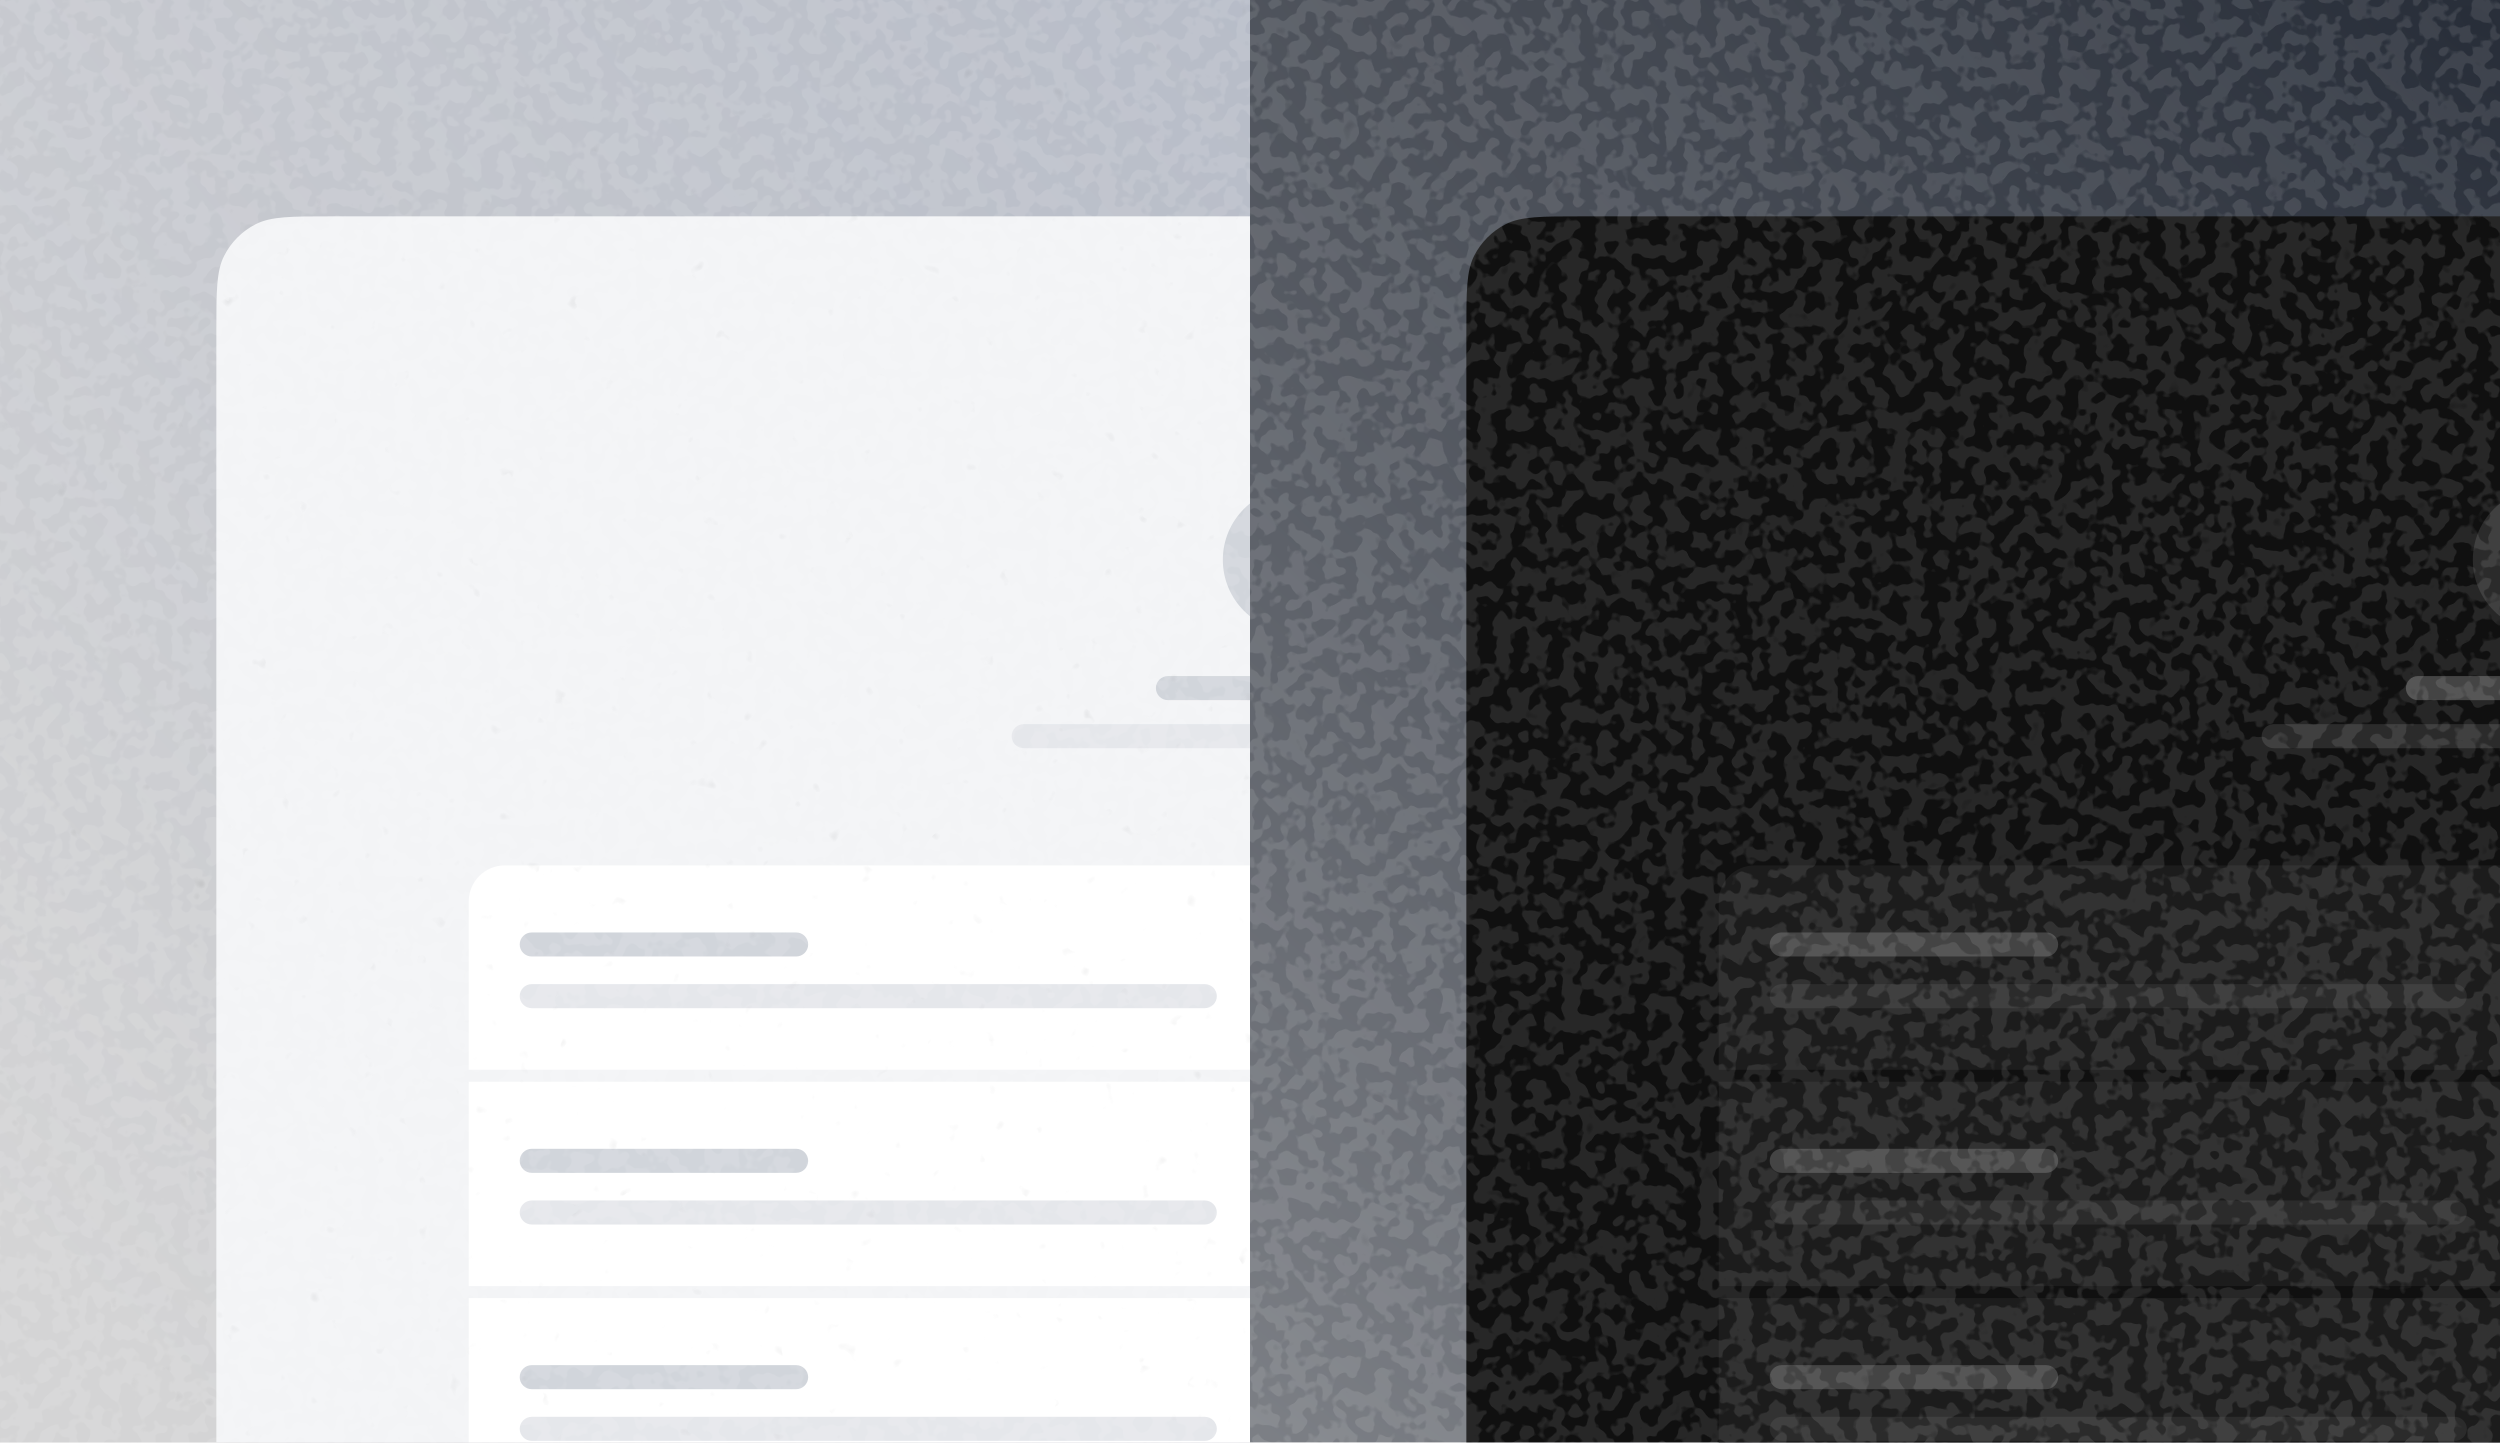
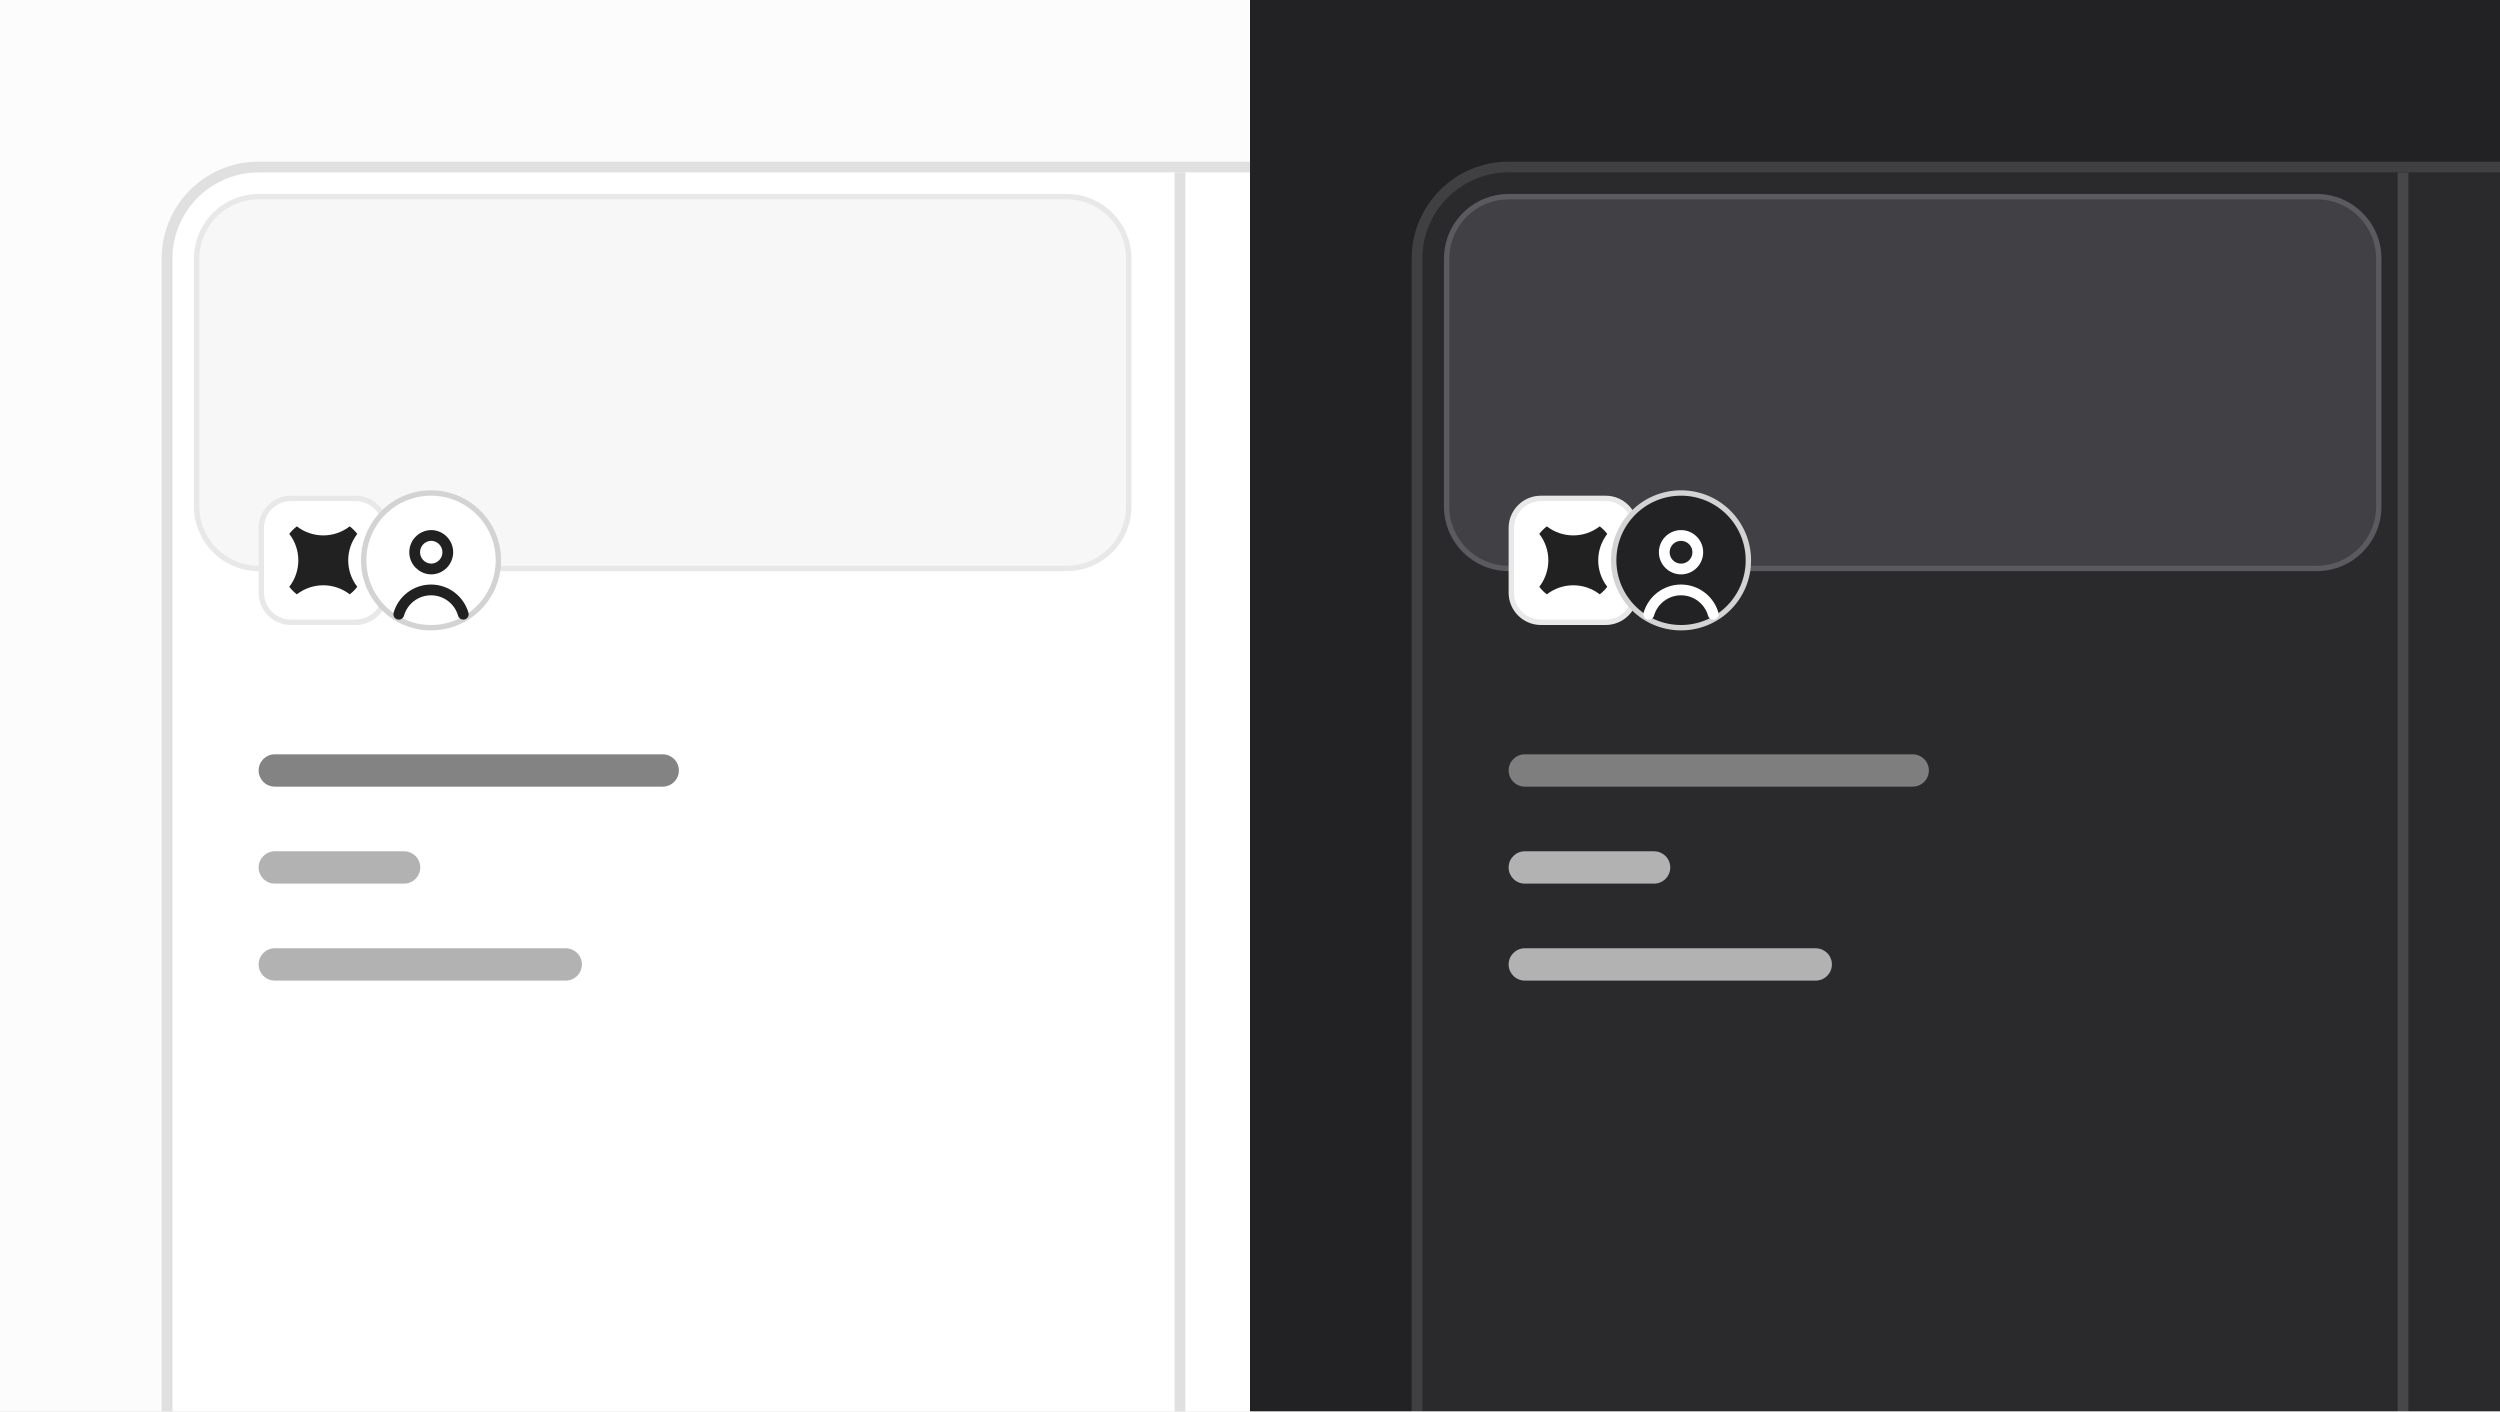
- <svg xmlns="http://www.w3.org/2000/svg" width="208" height="120" fill="none">
+ <svg xmlns="http://www.w3.org/2000/svg" width="232" height="131" fill="none">
  <g clip-path="url(#a)">
-     <g clip-path="url(#b)">
-       <path d="M0 0h104v120H0V0Z" fill="url(#c)" />
-       <path d="M18 27.6c0-3.36 0-5.04.65-6.32a6 6 0 0 1 2.63-2.63C22.56 18 24.24 18 27.6 18H104v102H18V27.6Z" fill="#F3F4F6" />
-       <path d="M39 75a3 3 0 0 1 3-3h62v17H39V75ZM39 90h65v17H39V90ZM39 108h65v17H39v-17Z" fill="#fff" />
-       <circle cx="107.74" cy="46.58" r="6" fill="#D1D5DB" />
-       <rect x="96.17" y="56.25" width="23.15" height="2" rx="1" fill="#D1D5DB" />
-       <rect x="84.17" y="60.25" width="47.15" height="2" rx="1" fill="#E5E7EB" />
-       <rect x="43.24" y="77.58" width="24" height="2" rx="1" fill="#D1D5DB" />
-       <rect x="43.24" y="95.58" width="24" height="2" rx="1" fill="#D1D5DB" />
-       <rect x="43.24" y="113.58" width="24" height="2" rx="1" fill="#D1D5DB" />
-       <rect x="43.24" y="81.88" width="58" height="2" rx="1" fill="#E5E7EB" />
-       <rect x="43.24" y="99.88" width="58" height="2" rx="1" fill="#E5E7EB" />
-       <rect x="43.24" y="117.88" width="58" height="2" rx="1" fill="#E5E7EB" />
+     <mask id="b" width="232" height="131" x="0" y="0" maskUnits="userSpaceOnUse" style="mask-type:luminance">
+       <path fill="#fff" d="M232 0H0v131h232z" />
+     </mask>
+     <g mask="url(#b)">
+       <path fill="#fcfcfc" d="M0 0h232v131H0z" />
+       <mask id="c" width="116" height="203" x="0" y="0" maskUnits="userSpaceOnUse" style="mask-type:luminance">
+         <path fill="#fff" d="M116 0H0v203h116z" />
+       </mask>
+       <g mask="url(#c)">
+         <mask id="d" width="264" height="171" x="16" y="16" maskUnits="userSpaceOnUse" style="mask-type:luminance">
+           <path fill="#fff" d="M272 16H24a8 8 0 0 0-8 8v155a8 8 0 0 0 8 8h248a8 8 0 0 0 8-8V24a8 8 0 0 0-8-8" />
+         </mask>
+         <g mask="url(#d)">
+           <path fill="#fff" d="M272 16H24a8 8 0 0 0-8 8v155a8 8 0 0 0 8 8h248a8 8 0 0 0 8-8V24a8 8 0 0 0-8-8" />
+           <path fill="#f7f7f7" d="M24 18.25h75a5.75 5.75 0 0 1 5.75 5.75v23A5.75 5.75 0 0 1 99 52.75H24A5.75 5.75 0 0 1 18.25 47V24l.008-.296A5.75 5.75 0 0 1 24 18.25" />
+           <path stroke="#e8e8e8" stroke-width=".5" d="M24 18.25h75a5.75 5.75 0 0 1 5.75 5.75v23A5.75 5.75 0 0 1 99 52.75H24A5.75 5.75 0 0 1 18.25 47V24l.008-.296A5.75 5.75 0 0 1 24 18.25Z" />
+           <path fill="#fff" d="M33 46.25h-6A2.75 2.75 0 0 0 24.25 49v6A2.75 2.75 0 0 0 27 57.75h6A2.75 2.75 0 0 0 35.75 55v-6A2.75 2.75 0 0 0 33 46.25" />
+           <path stroke="#e8e8e8" stroke-width=".5" d="M33 46.25h-6A2.75 2.75 0 0 0 24.25 49v6A2.75 2.75 0 0 0 27 57.75h6A2.75 2.75 0 0 0 35.75 55v-6A2.75 2.75 0 0 0 33 46.25Z" />
+           <path fill="#212121" d="M32.454 48.845a4.004 4.004 0 0 1-4.908 0q-.195.15-.374.327a4 4 0 0 0-.327.374 4.004 4.004 0 0 1 0 4.908q.15.196.327.374c.119.12.245.226.374.327a4.004 4.004 0 0 1 4.908 0q.195-.15.374-.327c.12-.119.226-.245.327-.374a4.004 4.004 0 0 1 0-4.908q-.15-.195-.327-.374a4 4 0 0 0-.374-.327" />
+           <path fill="#fff" d="M40 45.75a6.25 6.25 0 1 1 0 12.5 6.25 6.25 0 0 1 0-12.5" />
+           <path stroke="#d3d3d3" stroke-width=".5" d="M40 45.75a6.25 6.25 0 1 1 0 12.5 6.25 6.25 0 0 1 0-12.5Z" />
+           <path stroke="#212121" stroke-linecap="round" stroke-linejoin="round" d="M37.008 57a3.112 3.112 0 0 1 5.983 0m-2.992-4.197a1.556 1.556 0 1 0 0-3.112 1.556 1.556 0 0 0 0 3.111" />
+           <path fill="#838383" d="M61.5 70h-36a1.5 1.5 0 0 0 0 3h36a1.5 1.5 0 0 0 0-3" />
+           <path fill="#b2b2b2" d="M37.5 79h-12a1.5 1.5 0 0 0 0 3h12a1.5 1.5 0 0 0 0-3M52.5 88h-27a1.5 1.5 0 0 0 0 3h27a1.5 1.5 0 0 0 0-3" />
+           <path fill="#fff" d="M108 16h172v163H108z" />
+         </g>
+         <path stroke="#e0e0e0" d="M272 15.5H24a8.5 8.5 0 0 0-8.5 8.5v155a8.5 8.5 0 0 0 8.5 8.5h248a8.5 8.5 0 0 0 8.5-8.5V24a8.5 8.5 0 0 0-8.5-8.5Z" />
+       </g>
+       <path fill="#222225" d="M232 0H116v163h116z" />
+       <mask id="e" width="224" height="131" x="132" y="16" maskUnits="userSpaceOnUse" style="mask-type:luminance">
+         <path fill="#fff" d="M132 24a8 8 0 0 1 8-8h208a8 8 0 0 1 8 8v115a8 8 0 0 1-8 8H140a8 8 0 0 1-8-8z" />
+       </mask>
+       <g mask="url(#e)">
+         <path fill="#2a2a2d" d="M132 24a8 8 0 0 1 8-8h208a8 8 0 0 1 8 8v115a8 8 0 0 1-8 8H140a8 8 0 0 1-8-8z" />
+         <path fill="#404045" d="M134 24a6 6 0 0 1 6-6h75a6 6 0 0 1 6 6v23a6 6 0 0 1-6 6h-75a6 6 0 0 1-6-6z" />
+         <path stroke="#fff" stroke-opacity=".14" stroke-width=".5" d="M140 18.25h75a5.75 5.75 0 0 1 5.75 5.75v23a5.75 5.75 0 0 1-5.75 5.75h-75a5.75 5.75 0 0 1-5.75-5.75V24l.008-.296A5.75 5.75 0 0 1 140 18.25Z" />
+         <path fill="#fff" d="M149 46.25h-6a2.75 2.75 0 0 0-2.75 2.75v6a2.75 2.75 0 0 0 2.75 2.75h6a2.75 2.75 0 0 0 2.75-2.75v-6a2.75 2.75 0 0 0-2.75-2.75" />
+         <path stroke="#e8e8e8" stroke-width=".5" d="M149 46.25h-6a2.75 2.75 0 0 0-2.75 2.75v6a2.75 2.75 0 0 0 2.75 2.75h6a2.75 2.75 0 0 0 2.75-2.75v-6a2.75 2.75 0 0 0-2.75-2.75Z" />
+         <path fill="#212121" d="M148.454 48.845a4.004 4.004 0 0 1-4.908 0q-.195.15-.374.327a4 4 0 0 0-.327.374 4 4 0 0 1 0 4.908q.15.196.327.374c.118.12.245.226.374.327a4.004 4.004 0 0 1 4.908 0q.195-.15.374-.327.177-.18.327-.374a4.004 4.004 0 0 1 0-4.908 4 4 0 0 0-.327-.374 4 4 0 0 0-.374-.327" />
+         <path fill="#222225" d="M156 45.75a6.25 6.25 0 1 1 0 12.5 6.25 6.25 0 0 1 0-12.5" />
+         <path stroke="#d3d3d3" stroke-width=".5" d="M156 45.75a6.25 6.25 0 1 1 0 12.5 6.25 6.25 0 0 1 0-12.5Z" />
+         <path stroke="#fff" stroke-linecap="round" stroke-linejoin="round" d="M153.009 57a3.111 3.111 0 0 1 5.982 0M156 52.803a1.555 1.555 0 1 0 0-3.11 1.555 1.555 0 0 0 0 3.11" />
+         <path fill="#7e7e7e" d="M177.5 70h-36a1.5 1.5 0 0 0 0 3h36a1.5 1.5 0 0 0 0-3" />
+         <path fill="#b2b2b2" d="M153.5 79h-12a1.5 1.5 0 0 0 0 3h12a1.5 1.5 0 0 0 0-3M168.5 88h-27a1.5 1.5 0 0 0 0 3h27a1.5 1.5 0 0 0 0-3" />
+         <path stroke="#fff" stroke-opacity=".14" d="M223 16v163" />
+       </g>
+       <path stroke="#fff" stroke-opacity=".14" d="M348 15.5a8.5 8.5 0 0 1 8.5 8.5v115a8.5 8.5 0 0 1-8.5 8.5H140a8.5 8.5 0 0 1-8.5-8.5V24a8.5 8.5 0 0 1 8.5-8.5z" />
+       <path stroke="#e0e0e0" d="M109.5 16v134" />
    </g>
-     <path d="M104 0h104v120H104V0Z" fill="url(#d)" />
-     <path d="M122 27.6c0-3.36 0-5.04.65-6.32a6 6 0 0 1 2.63-2.63c1.28-.65 2.96-.65 6.32-.65H208v102h-86V27.6Z" fill="#101010" />
-     <path d="M143 75a3 3 0 0 1 3-3h62v17h-65V75ZM143 90h65v17h-65V90ZM143 108h65v17h-65v-17Z" fill="#1C1C1C" />
-     <circle cx="211.74" cy="46.58" r="6" fill="#2B2B2B" />
-     <rect x="200.17" y="56.25" width="23.15" height="2" rx="1" fill="#444" />
-     <rect x="188.17" y="60.25" width="47.15" height="2" rx="1" fill="#2B2B2B" />
-     <rect x="147.24" y="77.58" width="24" height="2" rx="1" fill="#444" />
-     <rect x="147.24" y="95.58" width="24" height="2" rx="1" fill="#444" />
-     <rect x="147.24" y="113.58" width="24" height="2" rx="1" fill="#444" />
-     <rect x="147.24" y="81.88" width="58" height="2" rx="1" fill="#2B2B2B" />
-     <rect x="147.24" y="99.88" width="58" height="2" rx="1" fill="#2B2B2B" />
-     <rect x="147.24" y="117.88" width="58" height="2" rx="1" fill="#2B2B2B" />
  </g>
  <defs>
-     <radialGradient id="c" cx="0" cy="0" r="1" gradientUnits="userSpaceOnUse" gradientTransform="matrix(-169.809 178.0742 -351.0578 -334.7638 192.77 -55)">
-       <stop stop-color="#A2ABBE" />
-       <stop offset="1" stop-color="#D4D4D5" />
-     </radialGradient>
-     <radialGradient id="d" cx="0" cy="0" r="1" gradientUnits="userSpaceOnUse" gradientTransform="rotate(125.93 103.83 52.98) scale(326.659 590.989)">
-       <stop stop-color="#282E39" />
-       <stop offset="1" stop-color="#D4D4D5" />
-     </radialGradient>
    <clipPath id="a">
-       <path fill="#fff" d="M0 0h208v120H0z" />
-     </clipPath>
-     <clipPath id="b">
-       <path d="M0 0h104v120H0V0Z" fill="#fff" />
+       <path fill="#fff" d="M0 0h232v131H0z" />
    </clipPath>
  </defs>
-   <defs>
-     <radialGradient id="e" r=".1" />
-     <filter id="f" x="-20%" y="-20%" width="140%" height="140%" filterUnits="objectBoundingBox" primitiveUnits="userSpaceOnUse" color-interpolation-filters="sRGB">
-       <feTurbulence type="fractalNoise" baseFrequency=".7" numOctaves="2" seed="2" stitchTiles="stitch" x="0%" y="0%" width="100%" height="100%" result="turbulence" />
-       <feColorMatrix type="saturate" values="0" x="0%" y="0%" width="100%" height="100%" in="turbulence" result="colormatrix" />
-       <feComponentTransfer x="0%" y="0%" width="100%" height="100%" in="colormatrix" result="componentTransfer">
-         <feFuncR type="linear" slope="3" />
-         <feFuncG type="linear" slope="3" />
-         <feFuncB type="linear" slope="3" />
-       </feComponentTransfer>
-       <feColorMatrix x="0%" y="0%" width="100%" height="100%" in="componentTransfer" result="colormatrix2" values="1 0 0 0 0 0 1 0 0 0 0 0 1 0 0 0 0 0 15 -7" />
-     </filter>
-   </defs>
-   <rect width="100%" height="100%" fill="url(#e)" />
-   <rect width="100%" height="100%" fill="transparent" filter="url(#f)" opacity=".1" style="mix-blend-mode:normal" />
</svg>
